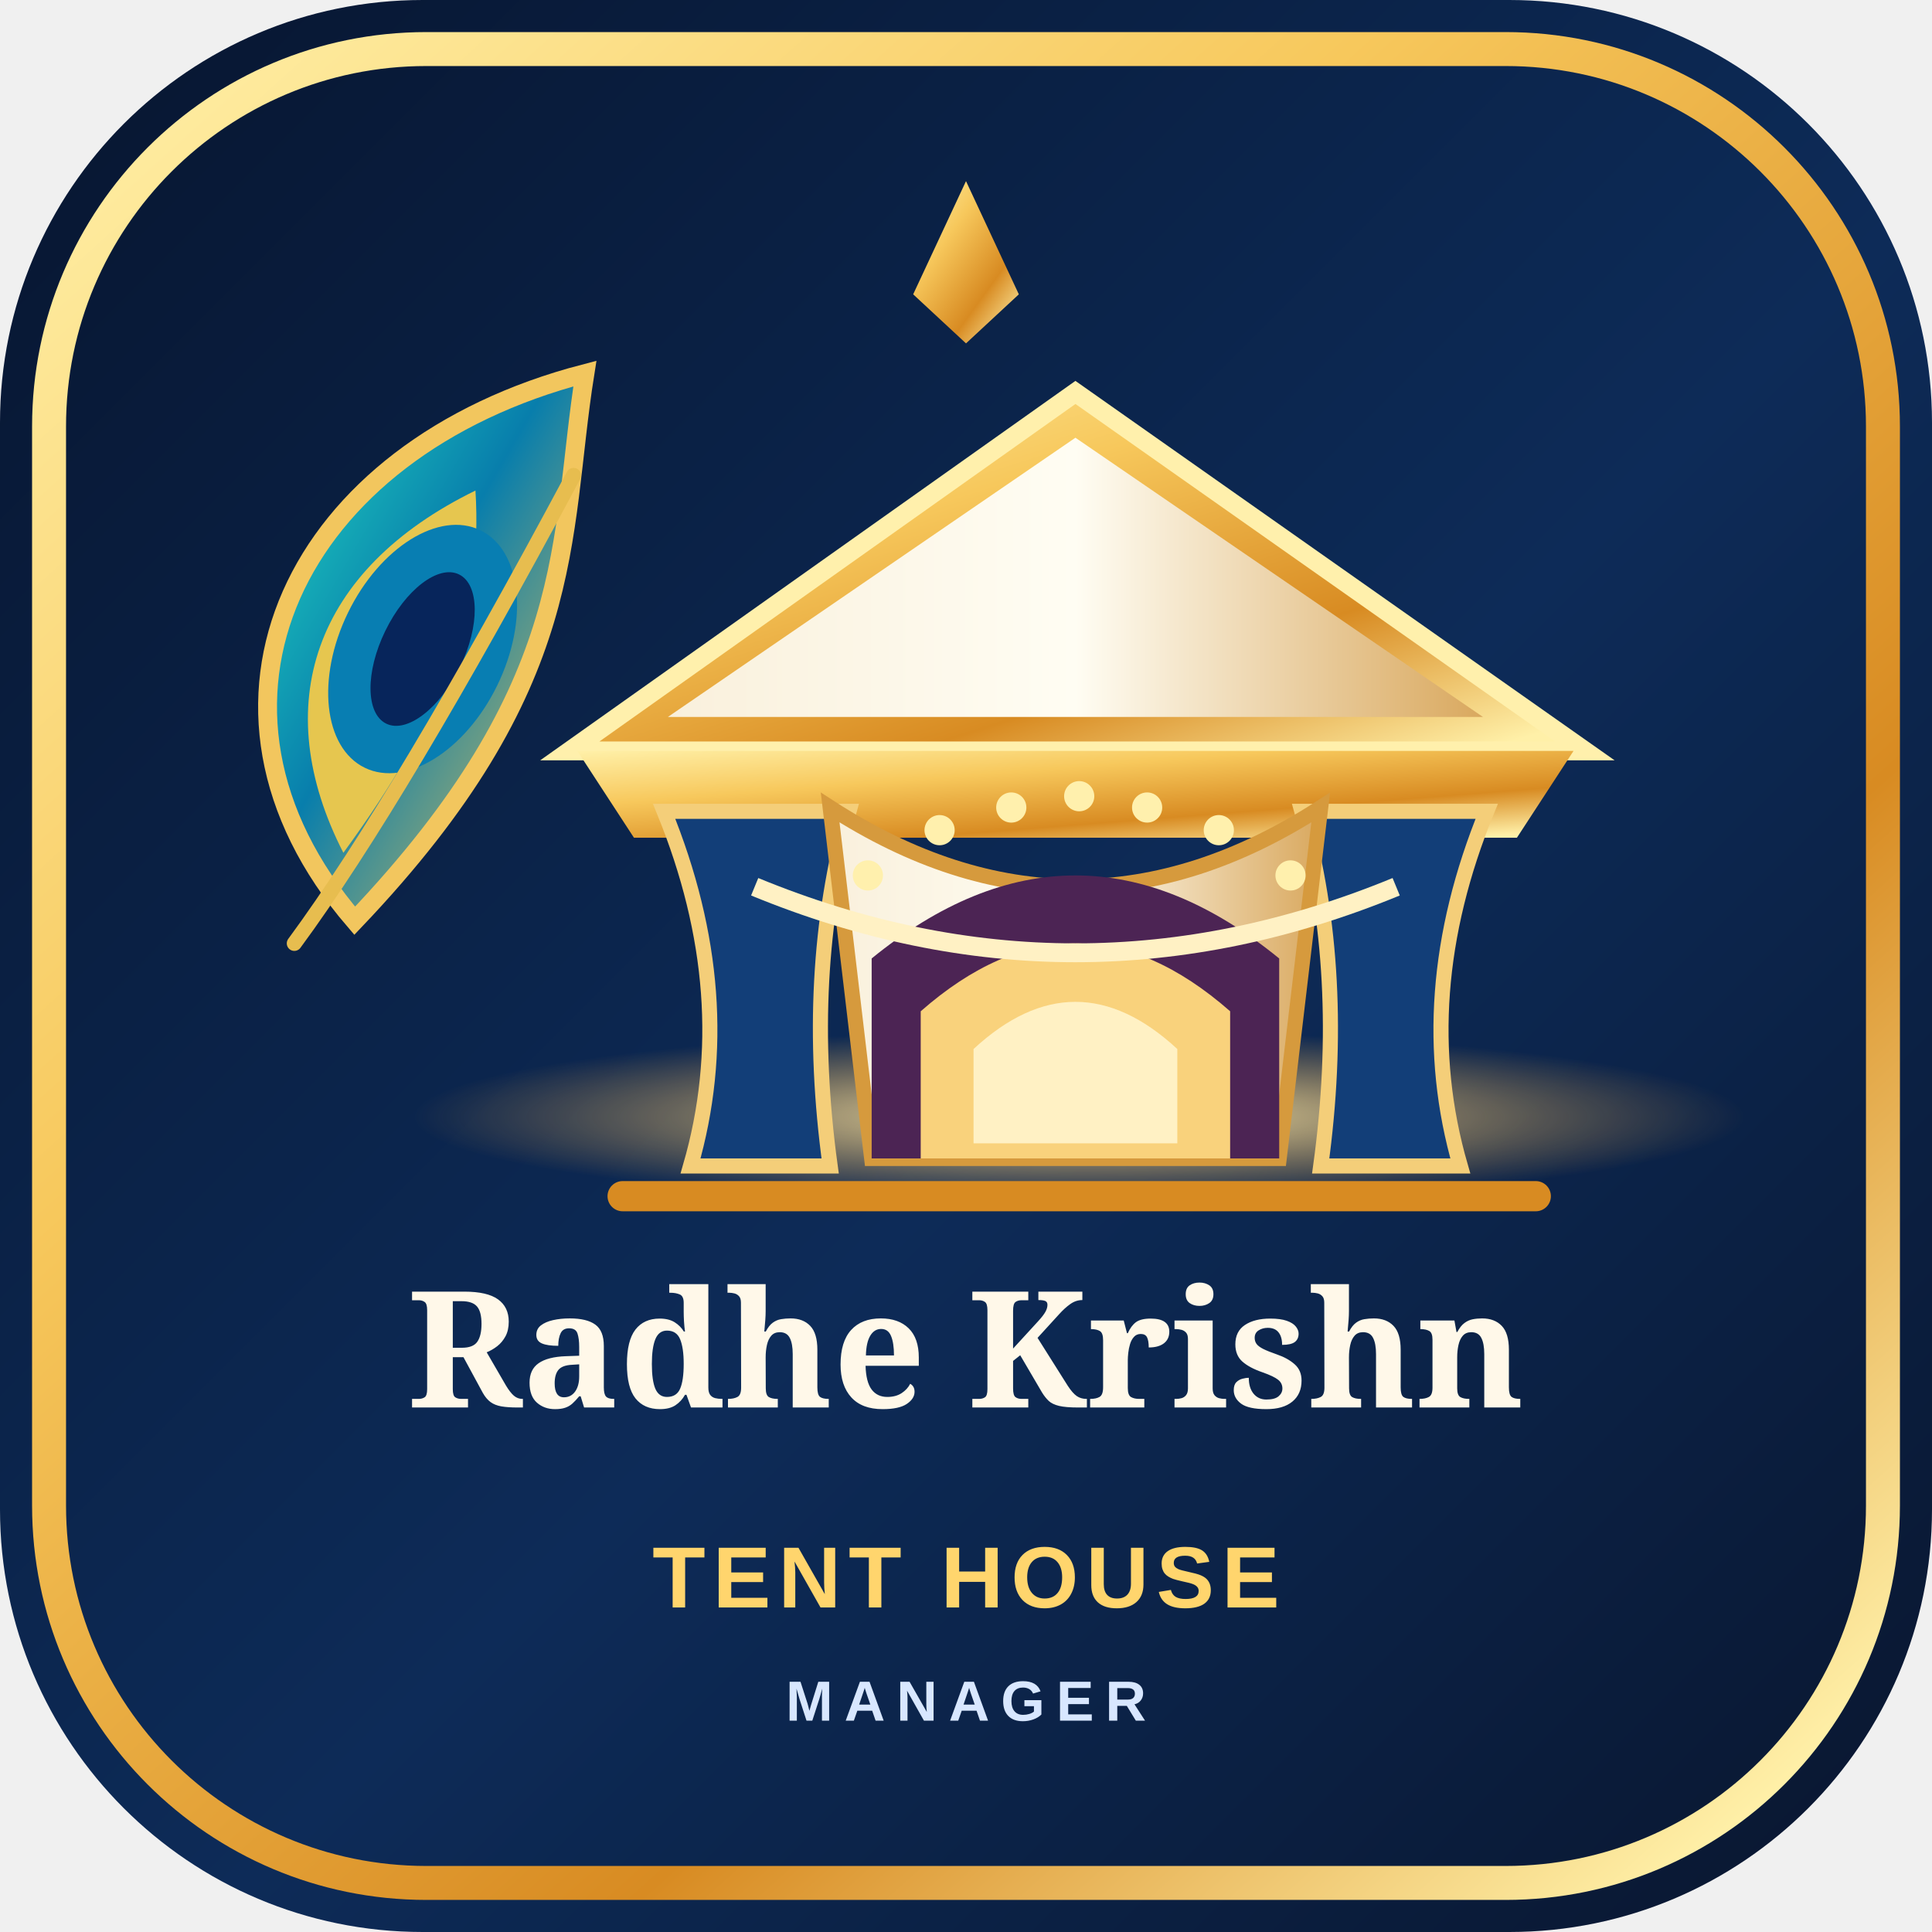
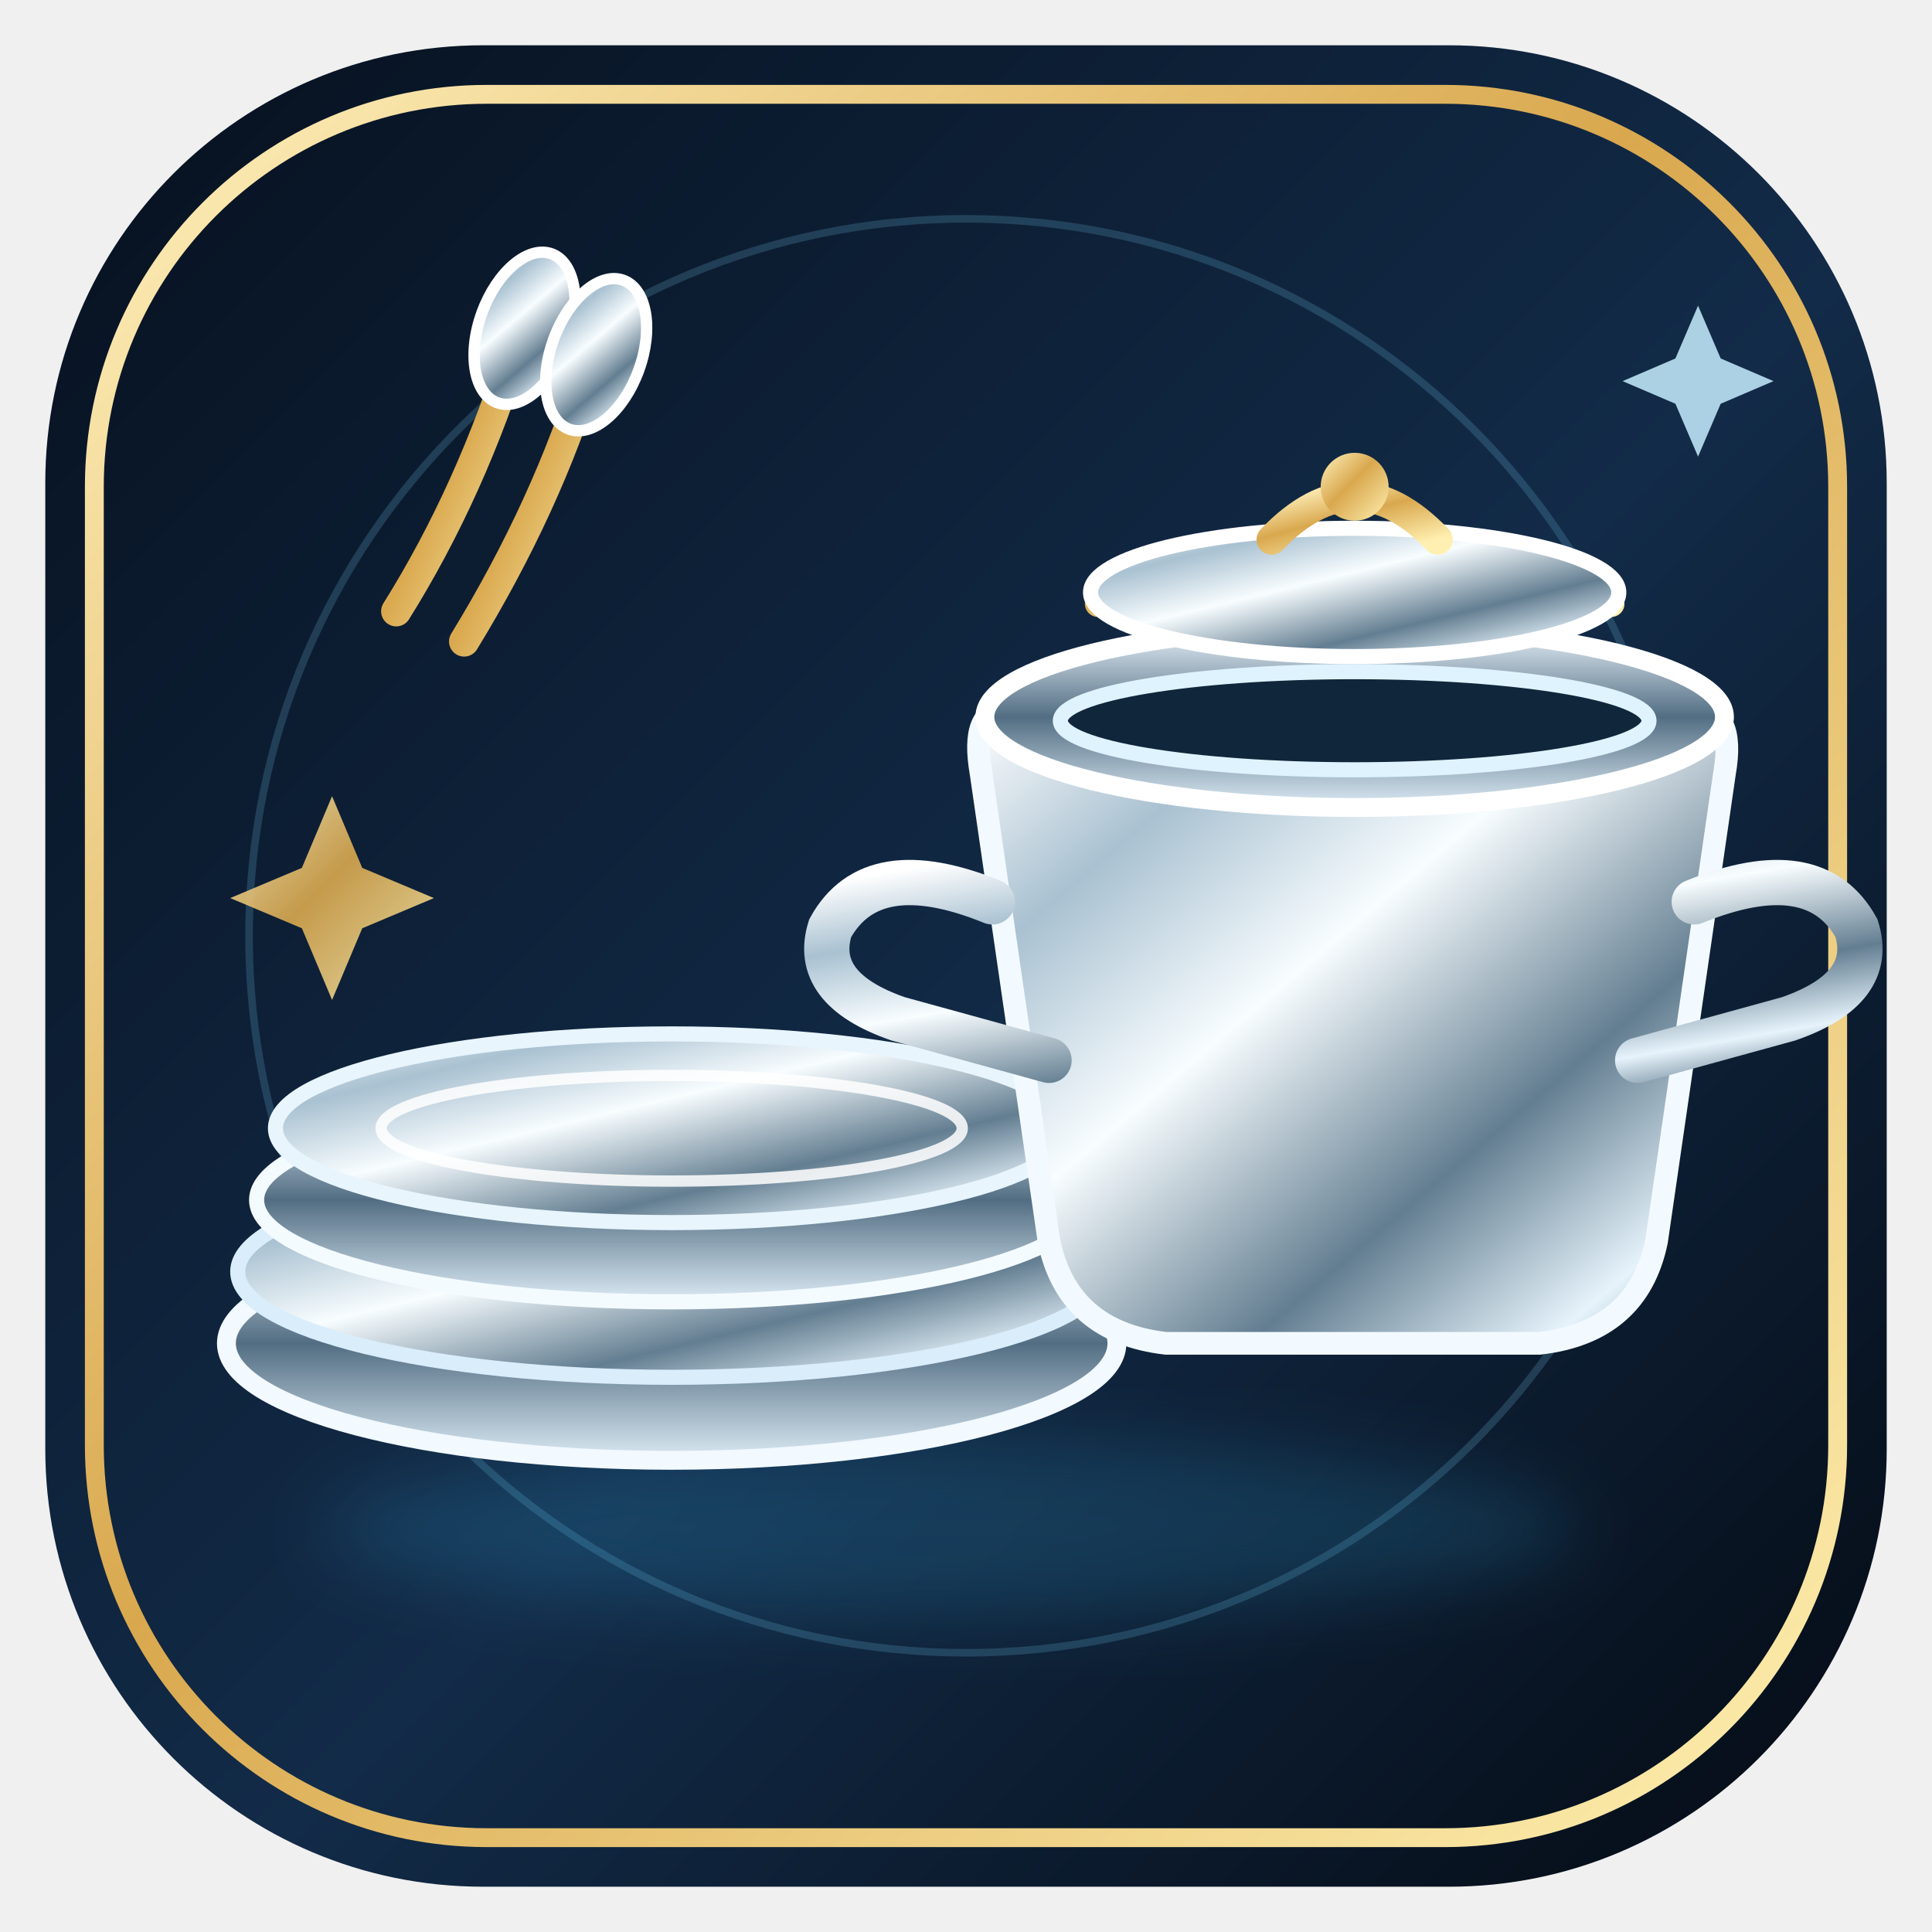
<svg xmlns="http://www.w3.org/2000/svg" viewBox="0 0 512 512" role="img" aria-labelledby="title desc">
  <defs>
-     <linearGradient id="navy" x1="0" y1="0" x2="1" y2="1">
-       <stop stop-color="#07152f" />
-       <stop offset=".55" stop-color="#0d2b58" />
-       <stop offset="1" stop-color="#09152d" />
+     <linearGradient id="bg" x1="0" y1="0" x2="1" y2="1">
+       <stop stop-color="#07111f" />
+       <stop offset=".55" stop-color="#122b48" />
+       <stop offset="1" stop-color="#050b14" />
    </linearGradient>
-     <linearGradient id="gold" x1="0" y1="0" x2="0.9" y2="1">
-       <stop stop-color="#fff0a8" />
-       <stop offset=".35" stop-color="#f7c85c" />
-       <stop offset=".72" stop-color="#d88b22" />
-       <stop offset="1" stop-color="#fff0a8" />
+     <linearGradient id="gold" x1="0" y1="0" x2="1" y2="1">
+       <stop stop-color="#fff1bd" />
+       <stop offset=".45" stop-color="#d9a84e" />
+       <stop offset="1" stop-color="#fff0b1" />
    </linearGradient>
-     <linearGradient id="curtain" x1="0" y1="0" x2="1" y2="0">
-       <stop stop-color="#f9f0dc" />
-       <stop offset=".5" stop-color="#fffdf3" />
-       <stop offset="1" stop-color="#d9a85e" />
+     <linearGradient id="steel" x1="0" y1="0" x2="1" y2="1">
+       <stop stop-color="#ffffff" />
+       <stop offset=".2" stop-color="#a9c1d1" />
+       <stop offset=".42" stop-color="#f8fdff" />
+       <stop offset=".68" stop-color="#637e91" />
+       <stop offset=".88" stop-color="#e6f3fb" />
+       <stop offset="1" stop-color="#71899b" />
    </linearGradient>
-     <radialGradient id="glow">
-       <stop stop-color="#fff1b2" />
-       <stop offset="1" stop-color="#f3a93e" stop-opacity="0" />
-     </radialGradient>
-     <linearGradient id="feather" x1="0" y1="0" x2="1" y2="1">
-       <stop stop-color="#24e0c2" />
-       <stop offset=".45" stop-color="#087eac" />
-       <stop offset="1" stop-color="#f4c54f" />
+     <linearGradient id="steelDark" x1="0" y1="0" x2="0" y2="1">
+       <stop stop-color="#eaf5fc" />
+       <stop offset=".5" stop-color="#526d82" />
+       <stop offset="1" stop-color="#dcebf5" />
    </linearGradient>
+     <filter id="shadow" x="-30%" y="-30%" width="160%" height="170%">
+       <feGaussianBlur stdDeviation="9" />
+     </filter>
  </defs>
-   <rect width="512" height="512" rx="112" fill="url(#navy)" />
-   <rect x="13" y="13" width="486" height="486" rx="100" fill="none" stroke="url(#gold)" stroke-width="9" />
-   <path d="M256 48 270 78 256 91 242 78Z" fill="url(#gold)" />
-   <path d="M94 244C45 187 78 119 155 99c-7 44-1 82-61 145Z" fill="url(#feather)" stroke="#f2c65e" stroke-width="5" />
-   <path d="M91 226c-20-39-8-75 35-96 2 32-8 59-35 96Z" fill="#e6c64f" />
-   <ellipse cx="112" cy="172" rx="22" ry="35" transform="rotate(26 112 172)" fill="#087eb2" />
-   <ellipse cx="112" cy="172" rx="11" ry="22" transform="rotate(26 112 172)" fill="#07255b" />
-   <path d="M78 250Q106 212 152 126" fill="none" stroke="#e7bd4f" stroke-width="4" stroke-linecap="round" />
-   <ellipse cx="286" cy="296" rx="176" ry="23" fill="url(#glow)" />
-   <path d="M151 199 285 104 420 199Z" fill="url(#gold)" stroke="#fff0ac" stroke-width="5" />
-   <path d="M177 190 285 116 393 190Z" fill="url(#curtain)" />
-   <path d="M153 199 417 199 402 222 168 222Z" fill="url(#gold)" />
-   <path d="M176 215Q196 264 183 309H220Q213 258 225 215Z" fill="#123e78" stroke="#f4ce79" stroke-width="4" />
-   <path d="M394 215Q374 264 387 309H350Q357 258 345 215Z" fill="#123e78" stroke="#f4ce79" stroke-width="4" />
-   <path d="M220 214Q285 256 350 214L339 307H231Z" fill="url(#curtain)" stroke="#d69a3d" stroke-width="4" />
-   <path d="M231 307V254Q285 210 339 254V307Z" fill="#4c2454" />
-   <path d="M244 307V268Q285 232 326 268V307Z" fill="#f9d27c" />
-   <path d="M258 303V278Q285 253 312 278V303Z" fill="#fff1c4" />
-   <path d="M174 306H396" stroke="url(#gold)" stroke-width="8" stroke-linecap="round" />
-   <path d="M200 235q85 35 170 0" fill="none" stroke="#fff1c4" stroke-width="5" />
-   <g fill="#fff0ad">
-     <circle cx="230" cy="232" r="4" />
-     <circle cx="249" cy="220" r="4" />
-     <circle cx="268" cy="214" r="4" />
-     <circle cx="286" cy="211" r="4" />
-     <circle cx="304" cy="214" r="4" />
-     <circle cx="323" cy="220" r="4" />
-     <circle cx="342" cy="232" r="4" />
+   <rect x="12" y="12" width="488" height="488" rx="116" fill="url(#bg)" />
+   <rect x="25" y="25" width="462" height="462" rx="104" fill="none" stroke="url(#gold)" stroke-width="5" />
+   <circle cx="256" cy="248" r="190" fill="none" stroke="#75c8ee" stroke-opacity=".2" stroke-width="2" />
+   <ellipse cx="252" cy="405" rx="166" ry="23" fill="#38bdf8" opacity=".16" filter="url(#shadow)" />
+   <g>
+     <ellipse cx="178" cy="356" rx="118" ry="31" fill="url(#steelDark)" stroke="#f2f9ff" stroke-width="5" />
+     <ellipse cx="178" cy="337" rx="115" ry="28" fill="url(#steel)" stroke="#d9edfa" stroke-width="4" />
+     <ellipse cx="178" cy="318" rx="110" ry="27" fill="url(#steelDark)" stroke="#f4fbff" stroke-width="4" />
+     <ellipse cx="178" cy="299" rx="105" ry="25" fill="url(#steel)" stroke="#e8f5fd" stroke-width="4" />
+     <ellipse cx="178" cy="299" rx="77" ry="14" fill="none" stroke="#fff" stroke-width="3" opacity=".85" />
  </g>
-   <path d="M165 317H407" stroke="#d88b22" stroke-width="8" stroke-linecap="round" />
-   <text x="256" y="373" fill="#fff8e9" font-family="Georgia,serif" font-size="43" font-weight="bold" text-anchor="middle">Radhe Krishn</text>
-   <path d="M86 391H426" stroke="url(#gold)" stroke-width="5" stroke-linecap="round" />
-   <text x="256" y="426" fill="#ffd56d" font-family="Arial,sans-serif" font-size="23" font-weight="800" letter-spacing="2" text-anchor="middle">TENT HOUSE</text>
-   <text x="256" y="456" fill="#d8e7ff" font-family="Arial,sans-serif" font-size="15" font-weight="700" letter-spacing="3" text-anchor="middle">MANAGER</text>
+   <g>
+     <path d="M267 188 Q257 188 260 205 L278 329 Q283 353 309 356 H408 Q434 353 439 329 L457 205 Q460 188 449 188Z" fill="url(#steel)" stroke="#f3faff" stroke-width="6" />
+     <ellipse cx="359" cy="190" rx="98" ry="24" fill="url(#steelDark)" stroke="#fff" stroke-width="5" />
+     <ellipse cx="359" cy="191" rx="78" ry="13" fill="#10263b" stroke="#dff3ff" stroke-width="4" />
+     <path d="M263 239 Q231 226 220 246 Q215 262 238 270 L278 281 M449 239 Q481 226 492 246 Q497 262 474 270 L434 281" fill="none" stroke="url(#steel)" stroke-width="12" stroke-linecap="round" />
+     <path d="M291 160 Q359 129 427 160" fill="none" stroke="url(#gold)" stroke-width="7" stroke-linecap="round" />
+     <ellipse cx="359" cy="157" rx="70" ry="17" fill="url(#steel)" stroke="#fff" stroke-width="4" />
+     <path d="M337 143 Q359 120 381 143" fill="none" stroke="url(#gold)" stroke-width="8" stroke-linecap="round" />
+     <circle cx="359" cy="129" r="9" fill="url(#gold)" />
+   </g>
+   <g fill="none" stroke="url(#gold)" stroke-width="8" stroke-linecap="round">
+     <path d="M105 162 Q125 130 137 91" />
+     <path d="M123 170 Q145 134 156 98" />
+   </g>
+   <g fill="url(#steel)" stroke="#fff" stroke-width="3">
+     <ellipse cx="139" cy="87" rx="12" ry="21" transform="rotate(20 139 87)" />
+     <ellipse cx="158" cy="94" rx="12" ry="21" transform="rotate(20 158 94)" />
+   </g>
+   <path d="M80 230 l8 -19 8 19 19 8 -19 8 -8 19 -8 -19 -19 -8Z" fill="url(#gold)" opacity=".9" />
+   <path d="M444 95 l6 -14 6 14 14 6 -14 6 -6 14 -6 -14 -14 -6Z" fill="#c7eeff" opacity=".85" />
</svg>
